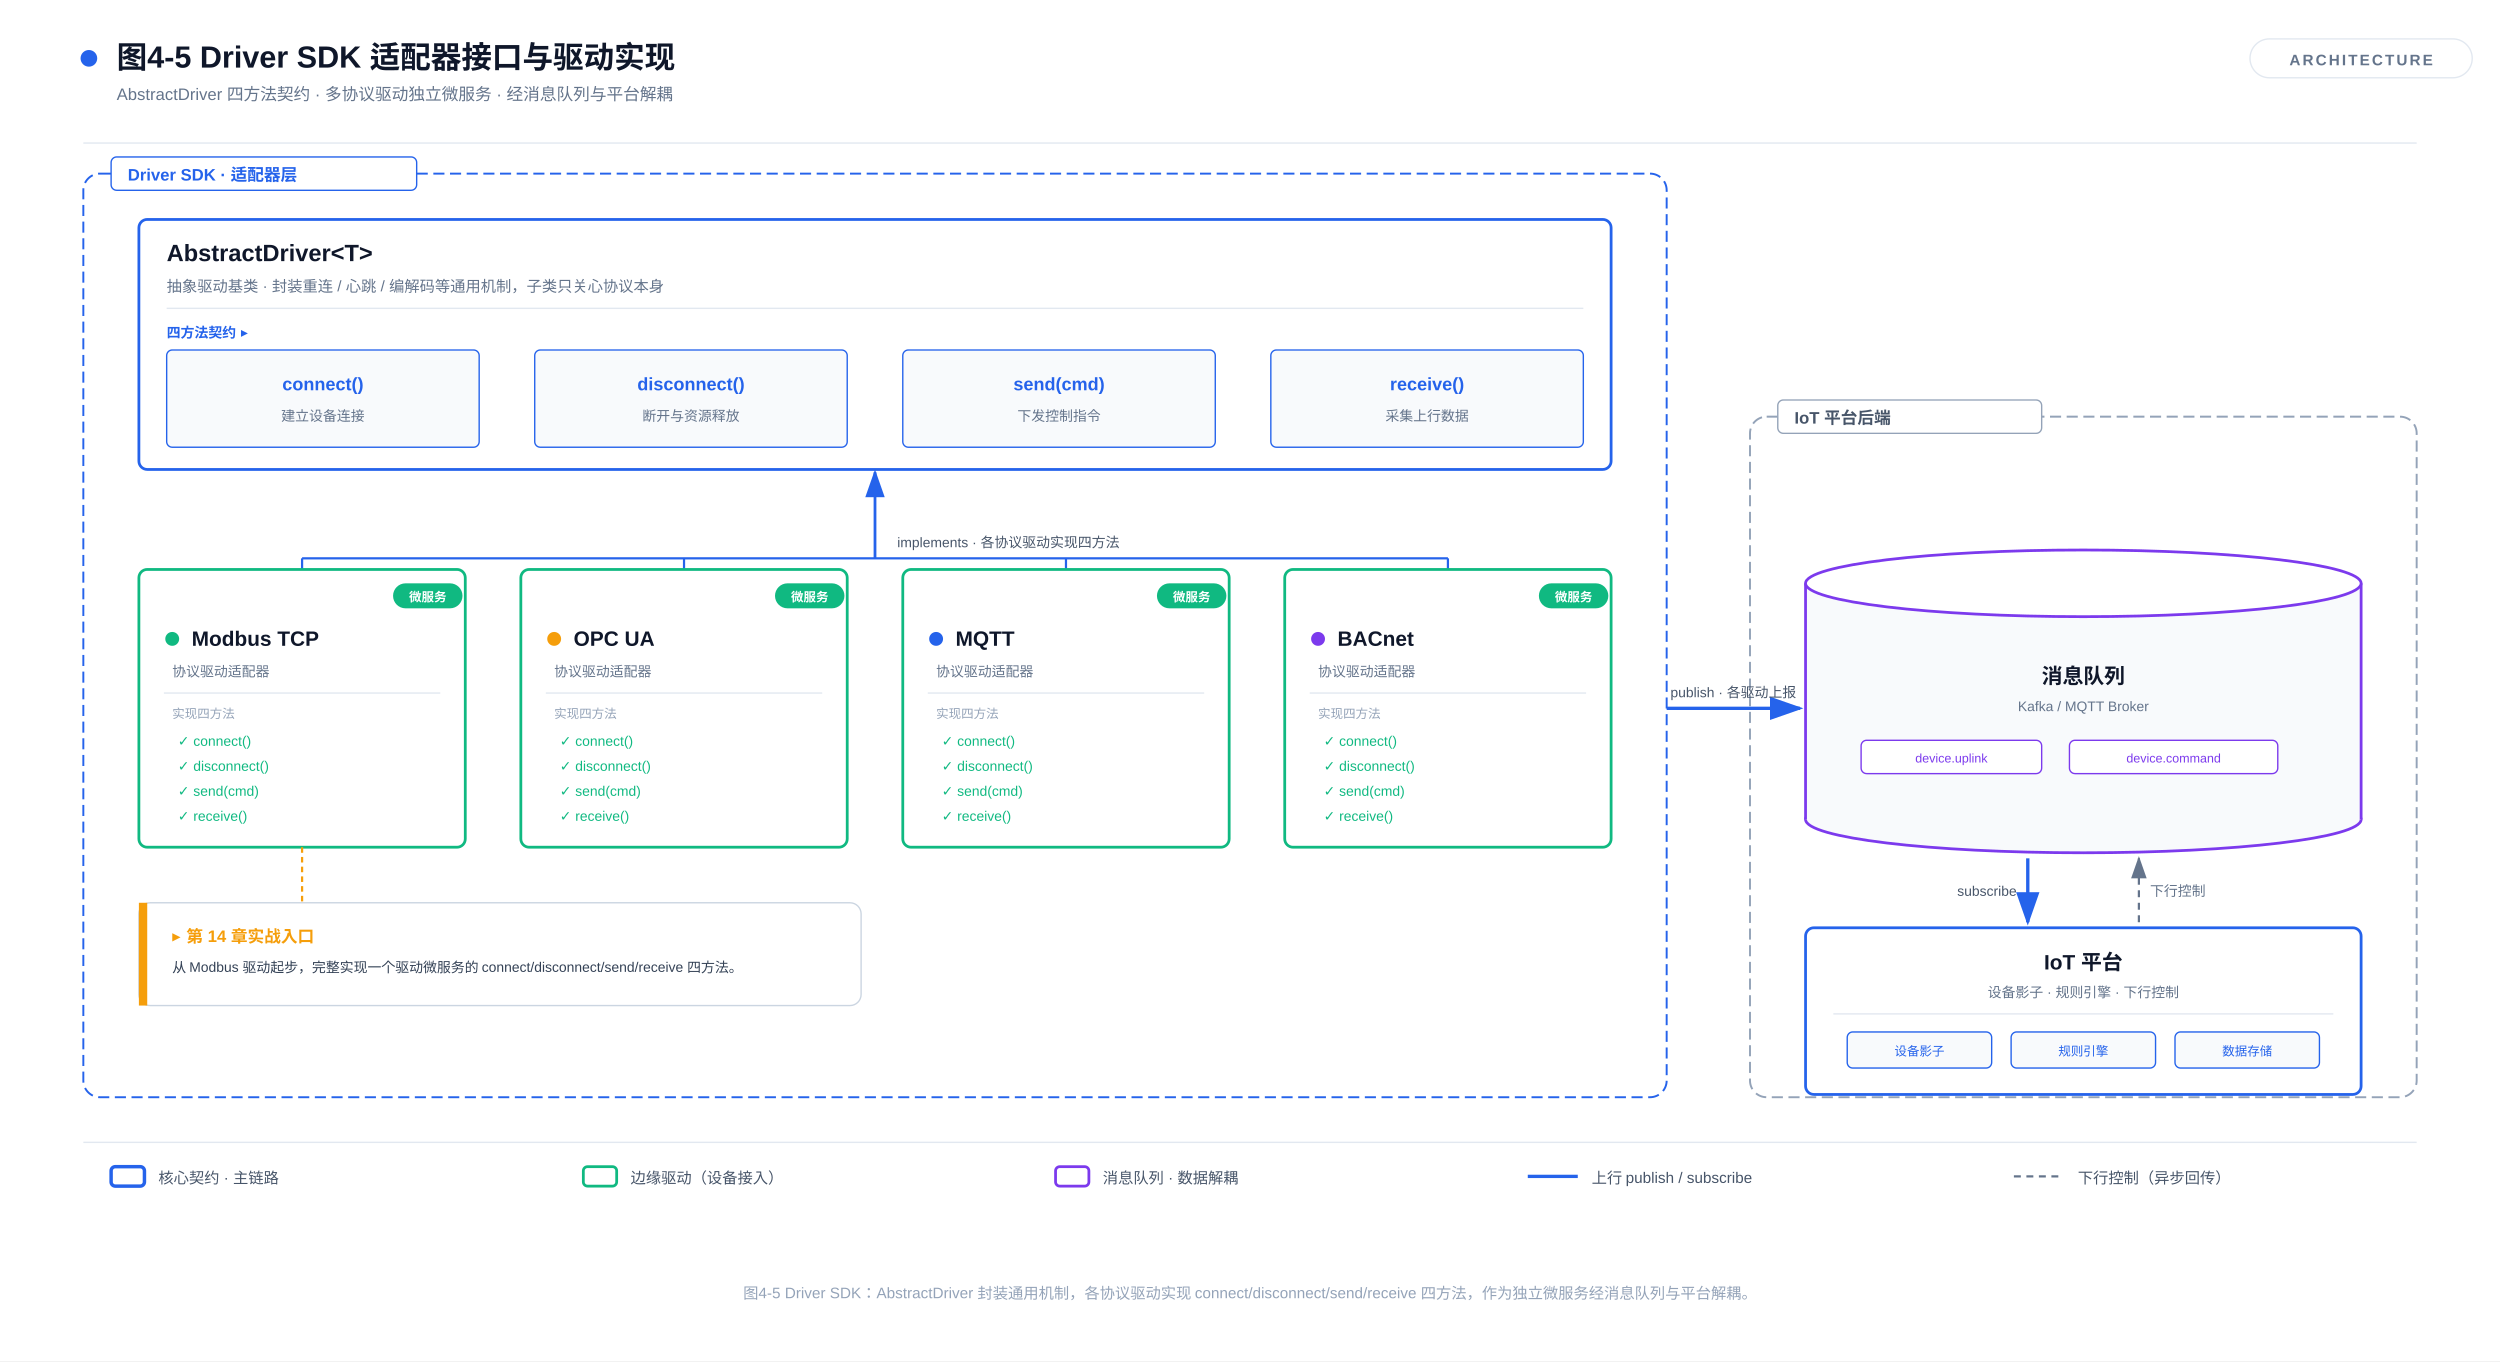
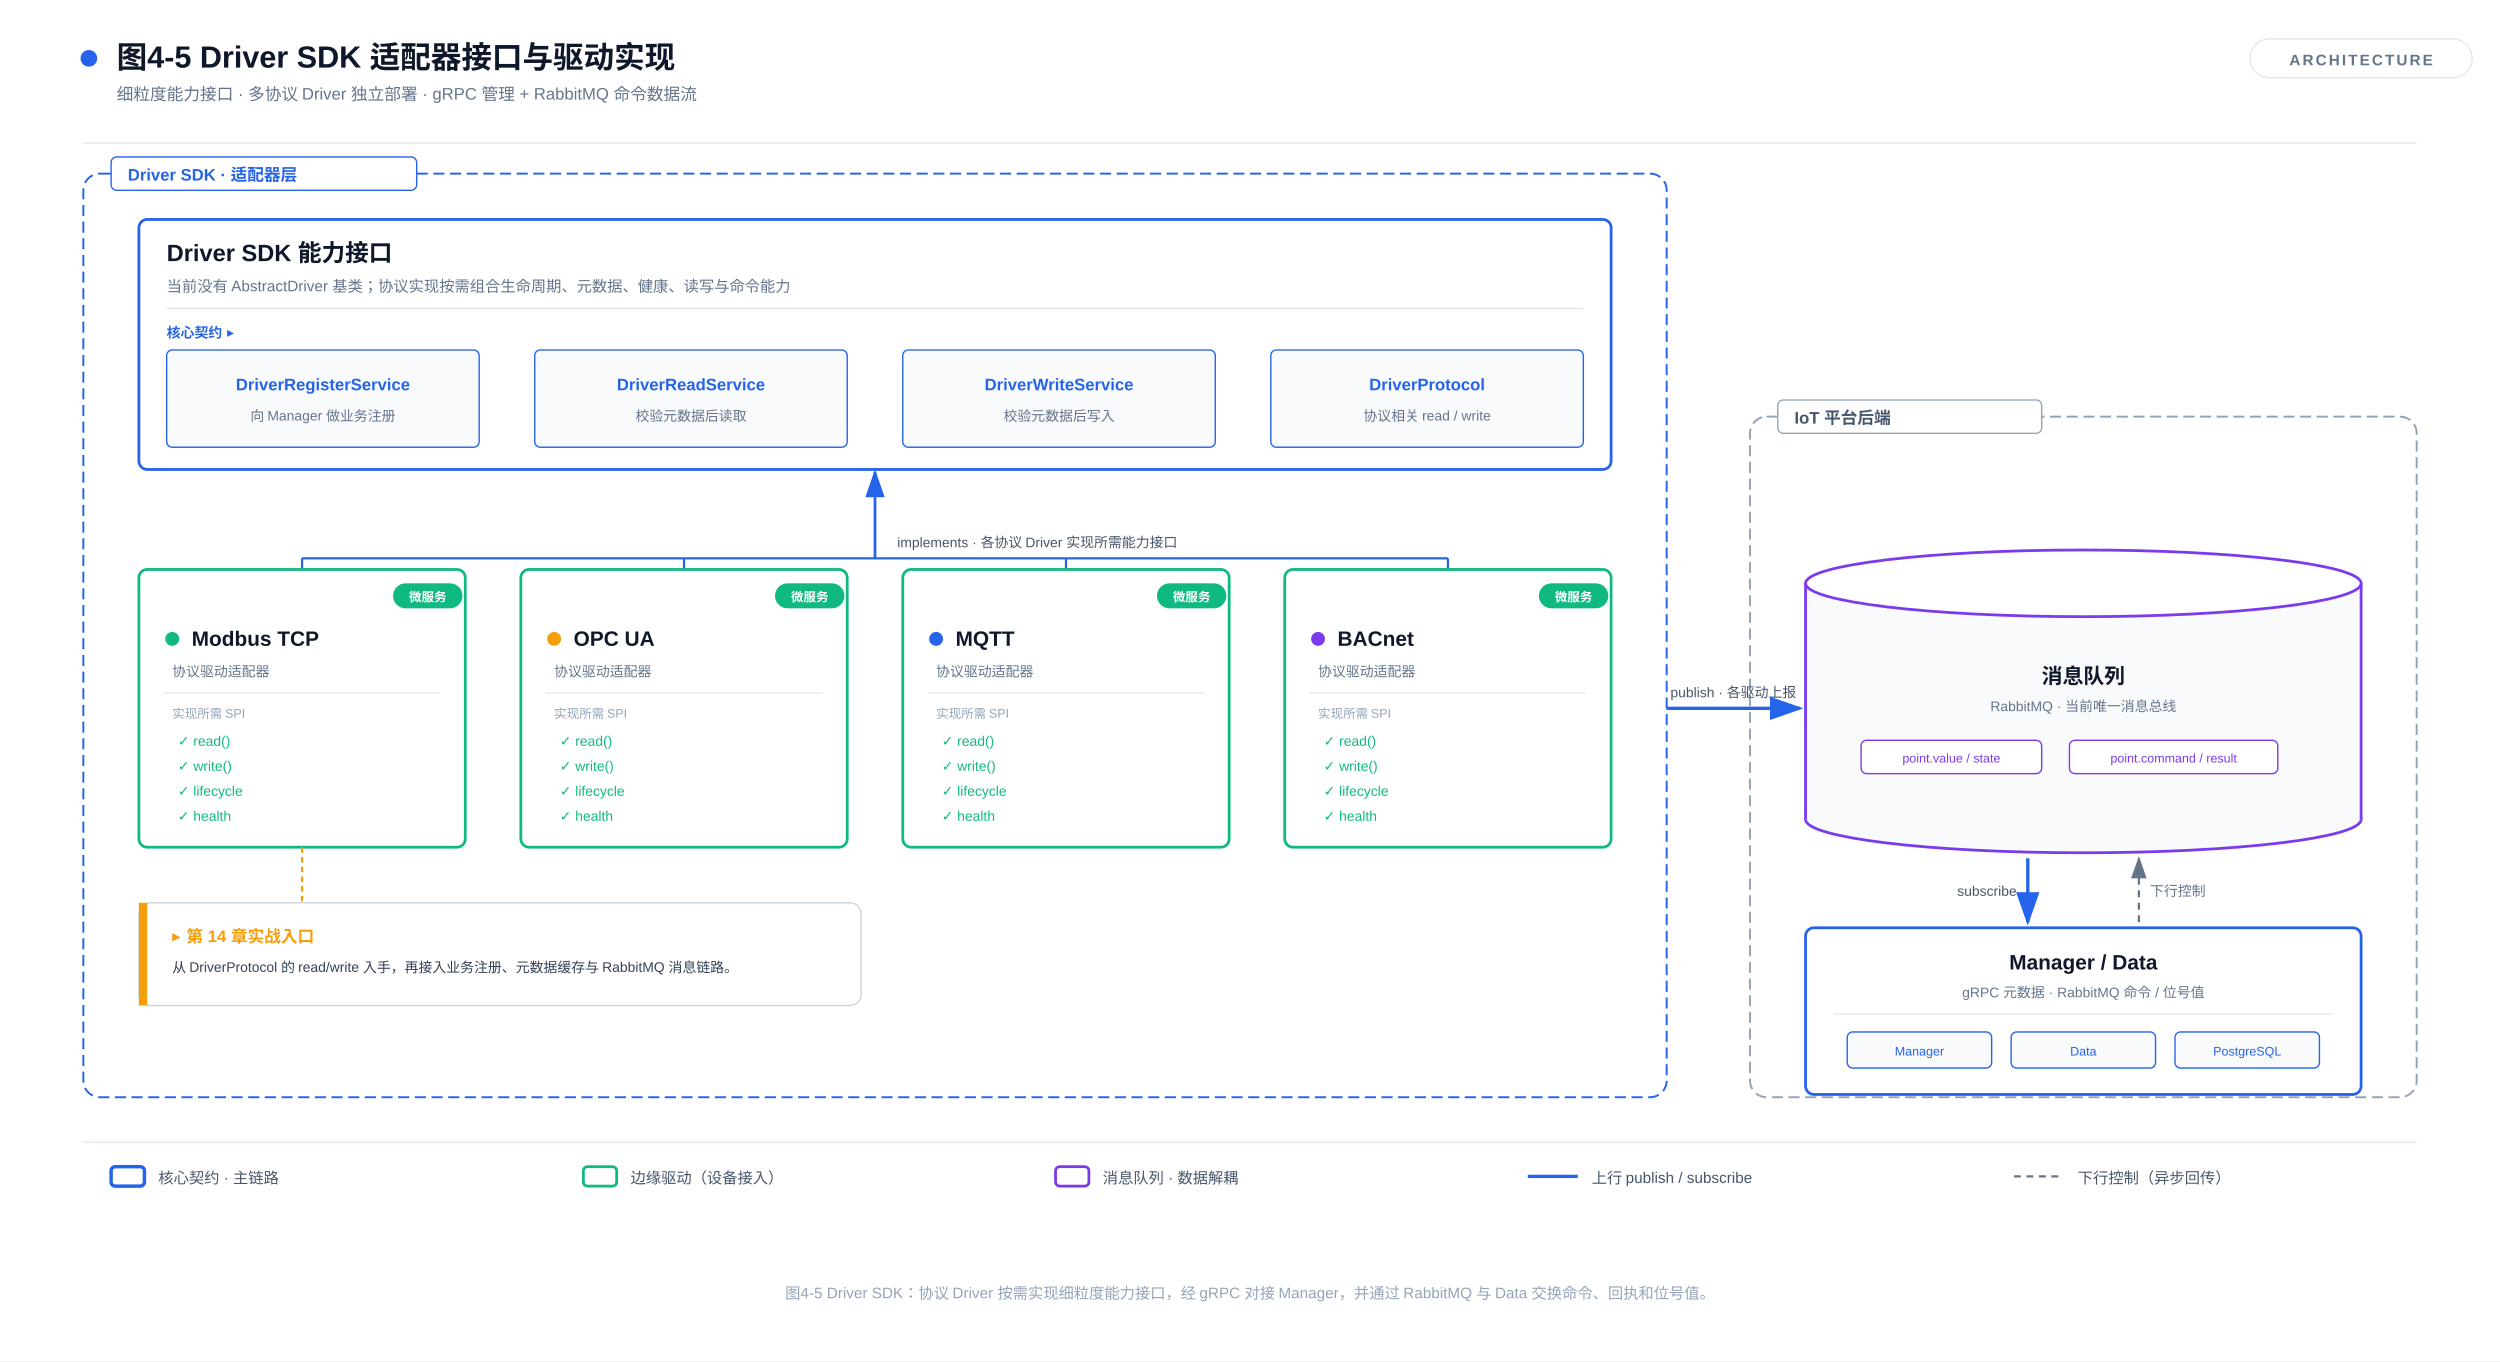
<svg xmlns="http://www.w3.org/2000/svg" width="1800" height="980" viewBox="0 0 1800 980" data-style="architecture-diagram-wireframe-white" font-family="'JetBrains Mono','PingFang SC','Microsoft YaHei',Arial,sans-serif" text-rendering="geometricPrecision">
  <defs>
    <marker id="ah-blue" markerWidth="10" markerHeight="7" refX="9" refY="3.5" orient="auto">
      <polygon points="0 0,10 3.5,0 7" fill="#2563EB" />
    </marker>
    <marker id="ah-gray" markerWidth="10" markerHeight="7" refX="9" refY="3.5" orient="auto">
      <polygon points="0 0,10 3.5,0 7" fill="#64748B" />
    </marker>
    <marker id="ah-green" markerWidth="10" markerHeight="7" refX="9" refY="3.5" orient="auto">
      <polygon points="0 0,10 3.5,0 7" fill="#10B981" />
    </marker>
    <marker id="ah-orange" markerWidth="10" markerHeight="7" refX="9" refY="3.5" orient="auto">
      <polygon points="0 0,10 3.5,0 7" fill="#F59E0B" />
    </marker>
    <marker id="ah-purple" markerWidth="10" markerHeight="7" refX="9" refY="3.5" orient="auto">
      <polygon points="0 0,10 3.5,0 7" fill="#7C3AED" />
    </marker>
  </defs>
  <rect x="0" y="0" width="1800" height="980" fill="#FFFFFF" />
  <g id="title">
    <circle cx="64" cy="42" r="6" fill="#2563EB" />
    <text x="84" y="49" font-size="22" font-weight="700" fill="#0F172A">图4-5 Driver SDK 适配器接口与驱动实现</text>
-     <text x="84" y="72" font-size="12" fill="#64748B">AbstractDriver 四方法契约 · 多协议驱动独立微服务 · 经消息队列与平台解耦</text>
+     <text x="84" y="72" font-size="12" fill="#64748B">细粒度能力接口 · 多协议 Driver 独立部署 · gRPC 管理 + RabbitMQ 命令数据流</text>
    <rect x="1620" y="28" width="160" height="28" rx="14" fill="#FFFFFF" stroke="#E2E8F0" stroke-width="1" />
    <text x="1700" y="47" text-anchor="middle" font-size="11" font-weight="600" fill="#64748B" letter-spacing="1.5">ARCHITECTURE</text>
    <line x1="60" y1="103" x2="1740" y2="103" stroke="#E2E8F0" stroke-width="1" />
  </g>
  <g id="regions">
    <rect x="60" y="125" width="1140" height="665" rx="12" fill="none" stroke="#2563EB" stroke-width="1.4" stroke-dasharray="8 4" />
    <rect x="80" y="113" width="220" height="24" rx="4" fill="#FFFFFF" stroke="#2563EB" stroke-width="1" />
    <text x="92" y="130" font-size="12" font-weight="700" fill="#2563EB">Driver SDK · 适配器层</text>
    <rect x="1260" y="300" width="480" height="490" rx="12" fill="none" stroke="#94A3B8" stroke-width="1.4" stroke-dasharray="8 4" />
    <rect x="1280" y="288" width="190" height="24" rx="4" fill="#FFFFFF" stroke="#94A3B8" stroke-width="1" />
    <text x="1292" y="305" font-size="12" font-weight="700" fill="#475569">IoT 平台后端</text>
  </g>
  <g id="abstract-driver">
    <rect x="100" y="158" width="1060" height="180" rx="6" fill="#FFFFFF" stroke="#2563EB" stroke-width="2" />
-     <text x="120" y="188" font-size="17" font-weight="700" fill="#0F172A">AbstractDriver&lt;T&gt;</text>
-     <text x="120" y="210" font-size="11" fill="#64748B">抽象驱动基类 · 封装重连 / 心跳 / 编解码等通用机制，子类只关心协议本身</text>
+     <text x="120" y="188" font-size="17" font-weight="700" fill="#0F172A">Driver SDK 能力接口</text>
+     <text x="120" y="210" font-size="11" fill="#64748B">当前没有 AbstractDriver 基类；协议实现按需组合生命周期、元数据、健康、读写与命令能力</text>
    <line x1="120" y1="222" x2="1140" y2="222" stroke="#E2E8F0" stroke-width="1" />
-     <text x="120" y="243" font-size="10" font-weight="700" fill="#2563EB">四方法契约 ▸</text>
+     <text x="120" y="243" font-size="10" font-weight="700" fill="#2563EB">核心契约 ▸</text>
    <rect x="120" y="252" width="225" height="70" rx="4" fill="#F8FAFC" stroke="#2563EB" stroke-width="1" />
-     <text x="232.5" y="281" text-anchor="middle" font-size="13" font-weight="700" fill="#2563EB">connect()</text>
-     <text x="232.5" y="303" text-anchor="middle" font-size="10" fill="#64748B">建立设备连接</text>
+     <text x="232.5" y="281" text-anchor="middle" font-size="12" font-weight="700" fill="#2563EB">DriverRegisterService</text>
+     <text x="232.5" y="303" text-anchor="middle" font-size="10" fill="#64748B">向 Manager 做业务注册</text>
    <rect x="385" y="252" width="225" height="70" rx="4" fill="#F8FAFC" stroke="#2563EB" stroke-width="1" />
-     <text x="497.5" y="281" text-anchor="middle" font-size="13" font-weight="700" fill="#2563EB">disconnect()</text>
-     <text x="497.5" y="303" text-anchor="middle" font-size="10" fill="#64748B">断开与资源释放</text>
+     <text x="497.5" y="281" text-anchor="middle" font-size="12" font-weight="700" fill="#2563EB">DriverReadService</text>
+     <text x="497.5" y="303" text-anchor="middle" font-size="10" fill="#64748B">校验元数据后读取</text>
    <rect x="650" y="252" width="225" height="70" rx="4" fill="#F8FAFC" stroke="#2563EB" stroke-width="1" />
-     <text x="762.5" y="281" text-anchor="middle" font-size="13" font-weight="700" fill="#2563EB">send(cmd)</text>
-     <text x="762.5" y="303" text-anchor="middle" font-size="10" fill="#64748B">下发控制指令</text>
+     <text x="762.5" y="281" text-anchor="middle" font-size="12" font-weight="700" fill="#2563EB">DriverWriteService</text>
+     <text x="762.5" y="303" text-anchor="middle" font-size="10" fill="#64748B">校验元数据后写入</text>
    <rect x="915" y="252" width="225" height="70" rx="4" fill="#F8FAFC" stroke="#2563EB" stroke-width="1" />
-     <text x="1027.5" y="281" text-anchor="middle" font-size="13" font-weight="700" fill="#2563EB">receive()</text>
-     <text x="1027.5" y="303" text-anchor="middle" font-size="10" fill="#64748B">采集上行数据</text>
+     <text x="1027.5" y="281" text-anchor="middle" font-size="12" font-weight="700" fill="#2563EB">DriverProtocol</text>
+     <text x="1027.5" y="303" text-anchor="middle" font-size="10" fill="#64748B">协议相关 read / write</text>
  </g>
  <g id="implements-tree" fill="none" stroke="#2563EB">
    <line x1="630" y1="402" x2="630" y2="340" stroke-width="2" marker-end="url(#ah-blue)" />
    <line x1="217.5" y1="402" x2="1042.5" y2="402" stroke-width="1.6" />
    <line x1="217.5" y1="402" x2="217.5" y2="410" stroke-width="1.6" />
    <line x1="492.5" y1="402" x2="492.5" y2="410" stroke-width="1.6" />
    <line x1="767.5" y1="402" x2="767.5" y2="410" stroke-width="1.6" />
    <line x1="1042.5" y1="402" x2="1042.5" y2="410" stroke-width="1.6" />
  </g>
-   <text x="646" y="394" font-size="10" fill="#475569">implements · 各协议驱动实现四方法</text>
+   <text x="646" y="394" font-size="10" fill="#475569">implements · 各协议 Driver 实现所需能力接口</text>
  <g id="drivers">
    <g>
      <rect x="100" y="410" width="235" height="200" rx="6" fill="#FFFFFF" stroke="#10B981" stroke-width="2" />
      <rect x="283" y="420" width="50" height="18" rx="9" fill="#10B981" />
      <text x="308" y="433" text-anchor="middle" font-size="9" font-weight="600" fill="#FFFFFF">微服务</text>
      <circle cx="124" cy="460" r="5" fill="#10B981" />
      <text x="138" y="465" font-size="15" font-weight="700" fill="#0F172A">Modbus TCP</text>
      <text x="124" y="487" font-size="10" fill="#64748B">协议驱动适配器</text>
      <line x1="118" y1="499" x2="317" y2="499" stroke="#E2E8F0" stroke-width="1" />
-       <text x="124" y="517" font-size="9" fill="#94A3B8">实现四方法</text>
-       <text x="128" y="537" font-size="10" fill="#10B981">✓ connect()</text>
-       <text x="128" y="555" font-size="10" fill="#10B981">✓ disconnect()</text>
-       <text x="128" y="573" font-size="10" fill="#10B981">✓ send(cmd)</text>
-       <text x="128" y="591" font-size="10" fill="#10B981">✓ receive()</text>
+       <text x="124" y="517" font-size="9" fill="#94A3B8">实现所需 SPI</text>
+       <text x="128" y="537" font-size="10" fill="#10B981">✓ read()</text>
+       <text x="128" y="555" font-size="10" fill="#10B981">✓ write()</text>
+       <text x="128" y="573" font-size="10" fill="#10B981">✓ lifecycle</text>
+       <text x="128" y="591" font-size="10" fill="#10B981">✓ health</text>
    </g>
    <g>
      <rect x="375" y="410" width="235" height="200" rx="6" fill="#FFFFFF" stroke="#10B981" stroke-width="2" />
      <rect x="558" y="420" width="50" height="18" rx="9" fill="#10B981" />
      <text x="583" y="433" text-anchor="middle" font-size="9" font-weight="600" fill="#FFFFFF">微服务</text>
      <circle cx="399" cy="460" r="5" fill="#F59E0B" />
      <text x="413" y="465" font-size="15" font-weight="700" fill="#0F172A">OPC UA</text>
      <text x="399" y="487" font-size="10" fill="#64748B">协议驱动适配器</text>
      <line x1="393" y1="499" x2="592" y2="499" stroke="#E2E8F0" stroke-width="1" />
-       <text x="399" y="517" font-size="9" fill="#94A3B8">实现四方法</text>
-       <text x="403" y="537" font-size="10" fill="#10B981">✓ connect()</text>
-       <text x="403" y="555" font-size="10" fill="#10B981">✓ disconnect()</text>
-       <text x="403" y="573" font-size="10" fill="#10B981">✓ send(cmd)</text>
-       <text x="403" y="591" font-size="10" fill="#10B981">✓ receive()</text>
+       <text x="399" y="517" font-size="9" fill="#94A3B8">实现所需 SPI</text>
+       <text x="403" y="537" font-size="10" fill="#10B981">✓ read()</text>
+       <text x="403" y="555" font-size="10" fill="#10B981">✓ write()</text>
+       <text x="403" y="573" font-size="10" fill="#10B981">✓ lifecycle</text>
+       <text x="403" y="591" font-size="10" fill="#10B981">✓ health</text>
    </g>
    <g>
      <rect x="650" y="410" width="235" height="200" rx="6" fill="#FFFFFF" stroke="#10B981" stroke-width="2" />
      <rect x="833" y="420" width="50" height="18" rx="9" fill="#10B981" />
      <text x="858" y="433" text-anchor="middle" font-size="9" font-weight="600" fill="#FFFFFF">微服务</text>
      <circle cx="674" cy="460" r="5" fill="#2563EB" />
      <text x="688" y="465" font-size="15" font-weight="700" fill="#0F172A">MQTT</text>
      <text x="674" y="487" font-size="10" fill="#64748B">协议驱动适配器</text>
      <line x1="668" y1="499" x2="867" y2="499" stroke="#E2E8F0" stroke-width="1" />
-       <text x="674" y="517" font-size="9" fill="#94A3B8">实现四方法</text>
-       <text x="678" y="537" font-size="10" fill="#10B981">✓ connect()</text>
-       <text x="678" y="555" font-size="10" fill="#10B981">✓ disconnect()</text>
-       <text x="678" y="573" font-size="10" fill="#10B981">✓ send(cmd)</text>
-       <text x="678" y="591" font-size="10" fill="#10B981">✓ receive()</text>
+       <text x="674" y="517" font-size="9" fill="#94A3B8">实现所需 SPI</text>
+       <text x="678" y="537" font-size="10" fill="#10B981">✓ read()</text>
+       <text x="678" y="555" font-size="10" fill="#10B981">✓ write()</text>
+       <text x="678" y="573" font-size="10" fill="#10B981">✓ lifecycle</text>
+       <text x="678" y="591" font-size="10" fill="#10B981">✓ health</text>
    </g>
    <g>
      <rect x="925" y="410" width="235" height="200" rx="6" fill="#FFFFFF" stroke="#10B981" stroke-width="2" />
      <rect x="1108" y="420" width="50" height="18" rx="9" fill="#10B981" />
      <text x="1133" y="433" text-anchor="middle" font-size="9" font-weight="600" fill="#FFFFFF">微服务</text>
      <circle cx="949" cy="460" r="5" fill="#7C3AED" />
      <text x="963" y="465" font-size="15" font-weight="700" fill="#0F172A">BACnet</text>
      <text x="949" y="487" font-size="10" fill="#64748B">协议驱动适配器</text>
      <line x1="943" y1="499" x2="1142" y2="499" stroke="#E2E8F0" stroke-width="1" />
-       <text x="949" y="517" font-size="9" fill="#94A3B8">实现四方法</text>
-       <text x="953" y="537" font-size="10" fill="#10B981">✓ connect()</text>
-       <text x="953" y="555" font-size="10" fill="#10B981">✓ disconnect()</text>
-       <text x="953" y="573" font-size="10" fill="#10B981">✓ send(cmd)</text>
-       <text x="953" y="591" font-size="10" fill="#10B981">✓ receive()</text>
+       <text x="949" y="517" font-size="9" fill="#94A3B8">实现所需 SPI</text>
+       <text x="953" y="537" font-size="10" fill="#10B981">✓ read()</text>
+       <text x="953" y="555" font-size="10" fill="#10B981">✓ write()</text>
+       <text x="953" y="573" font-size="10" fill="#10B981">✓ lifecycle</text>
+       <text x="953" y="591" font-size="10" fill="#10B981">✓ health</text>
    </g>
  </g>
  <g id="callout-entry">
    <line x1="217.5" y1="610" x2="217.5" y2="650" stroke="#F59E0B" stroke-width="1.6" stroke-dasharray="4 3" />
    <rect x="100" y="650" width="520" height="74" rx="8" fill="#FFFFFF" stroke="#CBD5E1" stroke-width="1" />
    <rect x="100" y="650" width="6" height="74" fill="#F59E0B" />
    <text x="124" y="678" font-size="12" font-weight="700" fill="#F59E0B">▸ 第 14 章实战入口</text>
-     <text x="124" y="700" font-size="10" fill="#334155">从 Modbus 驱动起步，完整实现一个驱动微服务的 connect/disconnect/send/receive 四方法。</text>
+     <text x="124" y="700" font-size="10" fill="#334155">从 DriverProtocol 的 read/write 入手，再接入业务注册、元数据缓存与 RabbitMQ 消息链路。</text>
  </g>
  <g id="message-queue">
    <ellipse cx="1500" cy="590" rx="200" ry="24" fill="#F8FAFC" stroke="#7C3AED" stroke-width="2" />
    <rect x="1300" y="420" width="400" height="170" fill="#F8FAFC" />
    <line x1="1300" y1="420" x2="1300" y2="590" stroke="#7C3AED" stroke-width="2" />
    <line x1="1700" y1="420" x2="1700" y2="590" stroke="#7C3AED" stroke-width="2" />
    <ellipse cx="1500" cy="420" rx="200" ry="24" fill="#FFFFFF" stroke="#7C3AED" stroke-width="2" />
    <text x="1500" y="492" text-anchor="middle" font-size="15" font-weight="700" fill="#0F172A">消息队列</text>
-     <text x="1500" y="512" text-anchor="middle" font-size="10" fill="#64748B">Kafka / MQTT Broker</text>
+     <text x="1500" y="512" text-anchor="middle" font-size="10" fill="#64748B">RabbitMQ · 当前唯一消息总线</text>
    <rect x="1340" y="533" width="130" height="24" rx="4" fill="#FFFFFF" stroke="#7C3AED" stroke-width="1" />
-     <text x="1405" y="549" text-anchor="middle" font-size="9" fill="#7C3AED">device.uplink</text>
+     <text x="1405" y="549" text-anchor="middle" font-size="9" fill="#7C3AED">point.value / state</text>
    <rect x="1490" y="533" width="150" height="24" rx="4" fill="#FFFFFF" stroke="#7C3AED" stroke-width="1" />
-     <text x="1565" y="549" text-anchor="middle" font-size="9" fill="#7C3AED">device.command</text>
+     <text x="1565" y="549" text-anchor="middle" font-size="9" fill="#7C3AED">point.command / result</text>
  </g>
  <g id="flows">
    <line x1="1200" y1="510" x2="1296" y2="510" stroke="#2563EB" stroke-width="2.4" marker-end="url(#ah-blue)" />
    <text x="1248" y="502" text-anchor="middle" font-size="10" fill="#475569">publish · 各驱动上报</text>
    <line x1="1460" y1="618" x2="1460" y2="664" stroke="#2563EB" stroke-width="2.4" marker-end="url(#ah-blue)" />
    <text x="1452" y="645" text-anchor="end" font-size="10" fill="#475569">subscribe</text>
    <line x1="1540" y1="664" x2="1540" y2="618" stroke="#64748B" stroke-width="1.6" stroke-dasharray="5 4" marker-end="url(#ah-gray)" />
    <text x="1548" y="645" font-size="10" fill="#64748B">下行控制</text>
  </g>
  <g id="platform">
    <rect x="1300" y="668" width="400" height="120" rx="6" fill="#FFFFFF" stroke="#2563EB" stroke-width="2" />
-     <text x="1500" y="698" text-anchor="middle" font-size="15" font-weight="700" fill="#0F172A">IoT 平台</text>
-     <text x="1500" y="718" text-anchor="middle" font-size="10" fill="#64748B">设备影子 · 规则引擎 · 下行控制</text>
+     <text x="1500" y="698" text-anchor="middle" font-size="15" font-weight="700" fill="#0F172A">Manager / Data</text>
+     <text x="1500" y="718" text-anchor="middle" font-size="10" fill="#64748B">gRPC 元数据 · RabbitMQ 命令 / 位号值</text>
    <line x1="1320" y1="730" x2="1680" y2="730" stroke="#E2E8F0" stroke-width="1" />
    <rect x="1330" y="743" width="104" height="26" rx="4" fill="#F8FAFC" stroke="#2563EB" stroke-width="1" />
-     <text x="1382" y="760" text-anchor="middle" font-size="9" fill="#2563EB">设备影子</text>
+     <text x="1382" y="760" text-anchor="middle" font-size="9" fill="#2563EB">Manager</text>
    <rect x="1448" y="743" width="104" height="26" rx="4" fill="#F8FAFC" stroke="#2563EB" stroke-width="1" />
-     <text x="1500" y="760" text-anchor="middle" font-size="9" fill="#2563EB">规则引擎</text>
+     <text x="1500" y="760" text-anchor="middle" font-size="9" fill="#2563EB">Data</text>
    <rect x="1566" y="743" width="104" height="26" rx="4" fill="#F8FAFC" stroke="#2563EB" stroke-width="1" />
-     <text x="1618" y="760" text-anchor="middle" font-size="9" fill="#2563EB">数据存储</text>
+     <text x="1618" y="760" text-anchor="middle" font-size="9" fill="#2563EB">PostgreSQL</text>
  </g>
  <g id="legend" font-size="11" fill="#475569">
    <rect x="60" y="822" width="1680" height="1" fill="#E2E8F0" />
    <rect x="80" y="840" width="24" height="14" rx="3" fill="#FFFFFF" stroke="#2563EB" stroke-width="2.5" />
    <text x="114" y="852">核心契约 · 主链路</text>
    <rect x="420" y="840" width="24" height="14" rx="3" fill="#FFFFFF" stroke="#10B981" stroke-width="2" />
    <text x="454" y="852">边缘驱动（设备接入）</text>
    <rect x="760" y="840" width="24" height="14" rx="3" fill="#FFFFFF" stroke="#7C3AED" stroke-width="2" />
    <text x="794" y="852">消息队列 · 数据解耦</text>
    <line x1="1100" y1="847" x2="1136" y2="847" stroke="#2563EB" stroke-width="2.4" />
    <text x="1146" y="852">上行 publish / subscribe</text>
    <line x1="1450" y1="847" x2="1486" y2="847" stroke="#64748B" stroke-width="1.6" stroke-dasharray="5 4" />
    <text x="1496" y="852">下行控制（异步回传）</text>
  </g>
-   <text x="900" y="935" text-anchor="middle" font-size="11" fill="#94A3B8">图4-5 Driver SDK：AbstractDriver 封装通用机制，各协议驱动实现 connect/disconnect/send/receive 四方法，作为独立微服务经消息队列与平台解耦。</text>
+   <text x="900" y="935" text-anchor="middle" font-size="11" fill="#94A3B8">图4-5 Driver SDK：协议 Driver 按需实现细粒度能力接口，经 gRPC 对接 Manager，并通过 RabbitMQ 与 Data 交换命令、回执和位号值。</text>
</svg>
